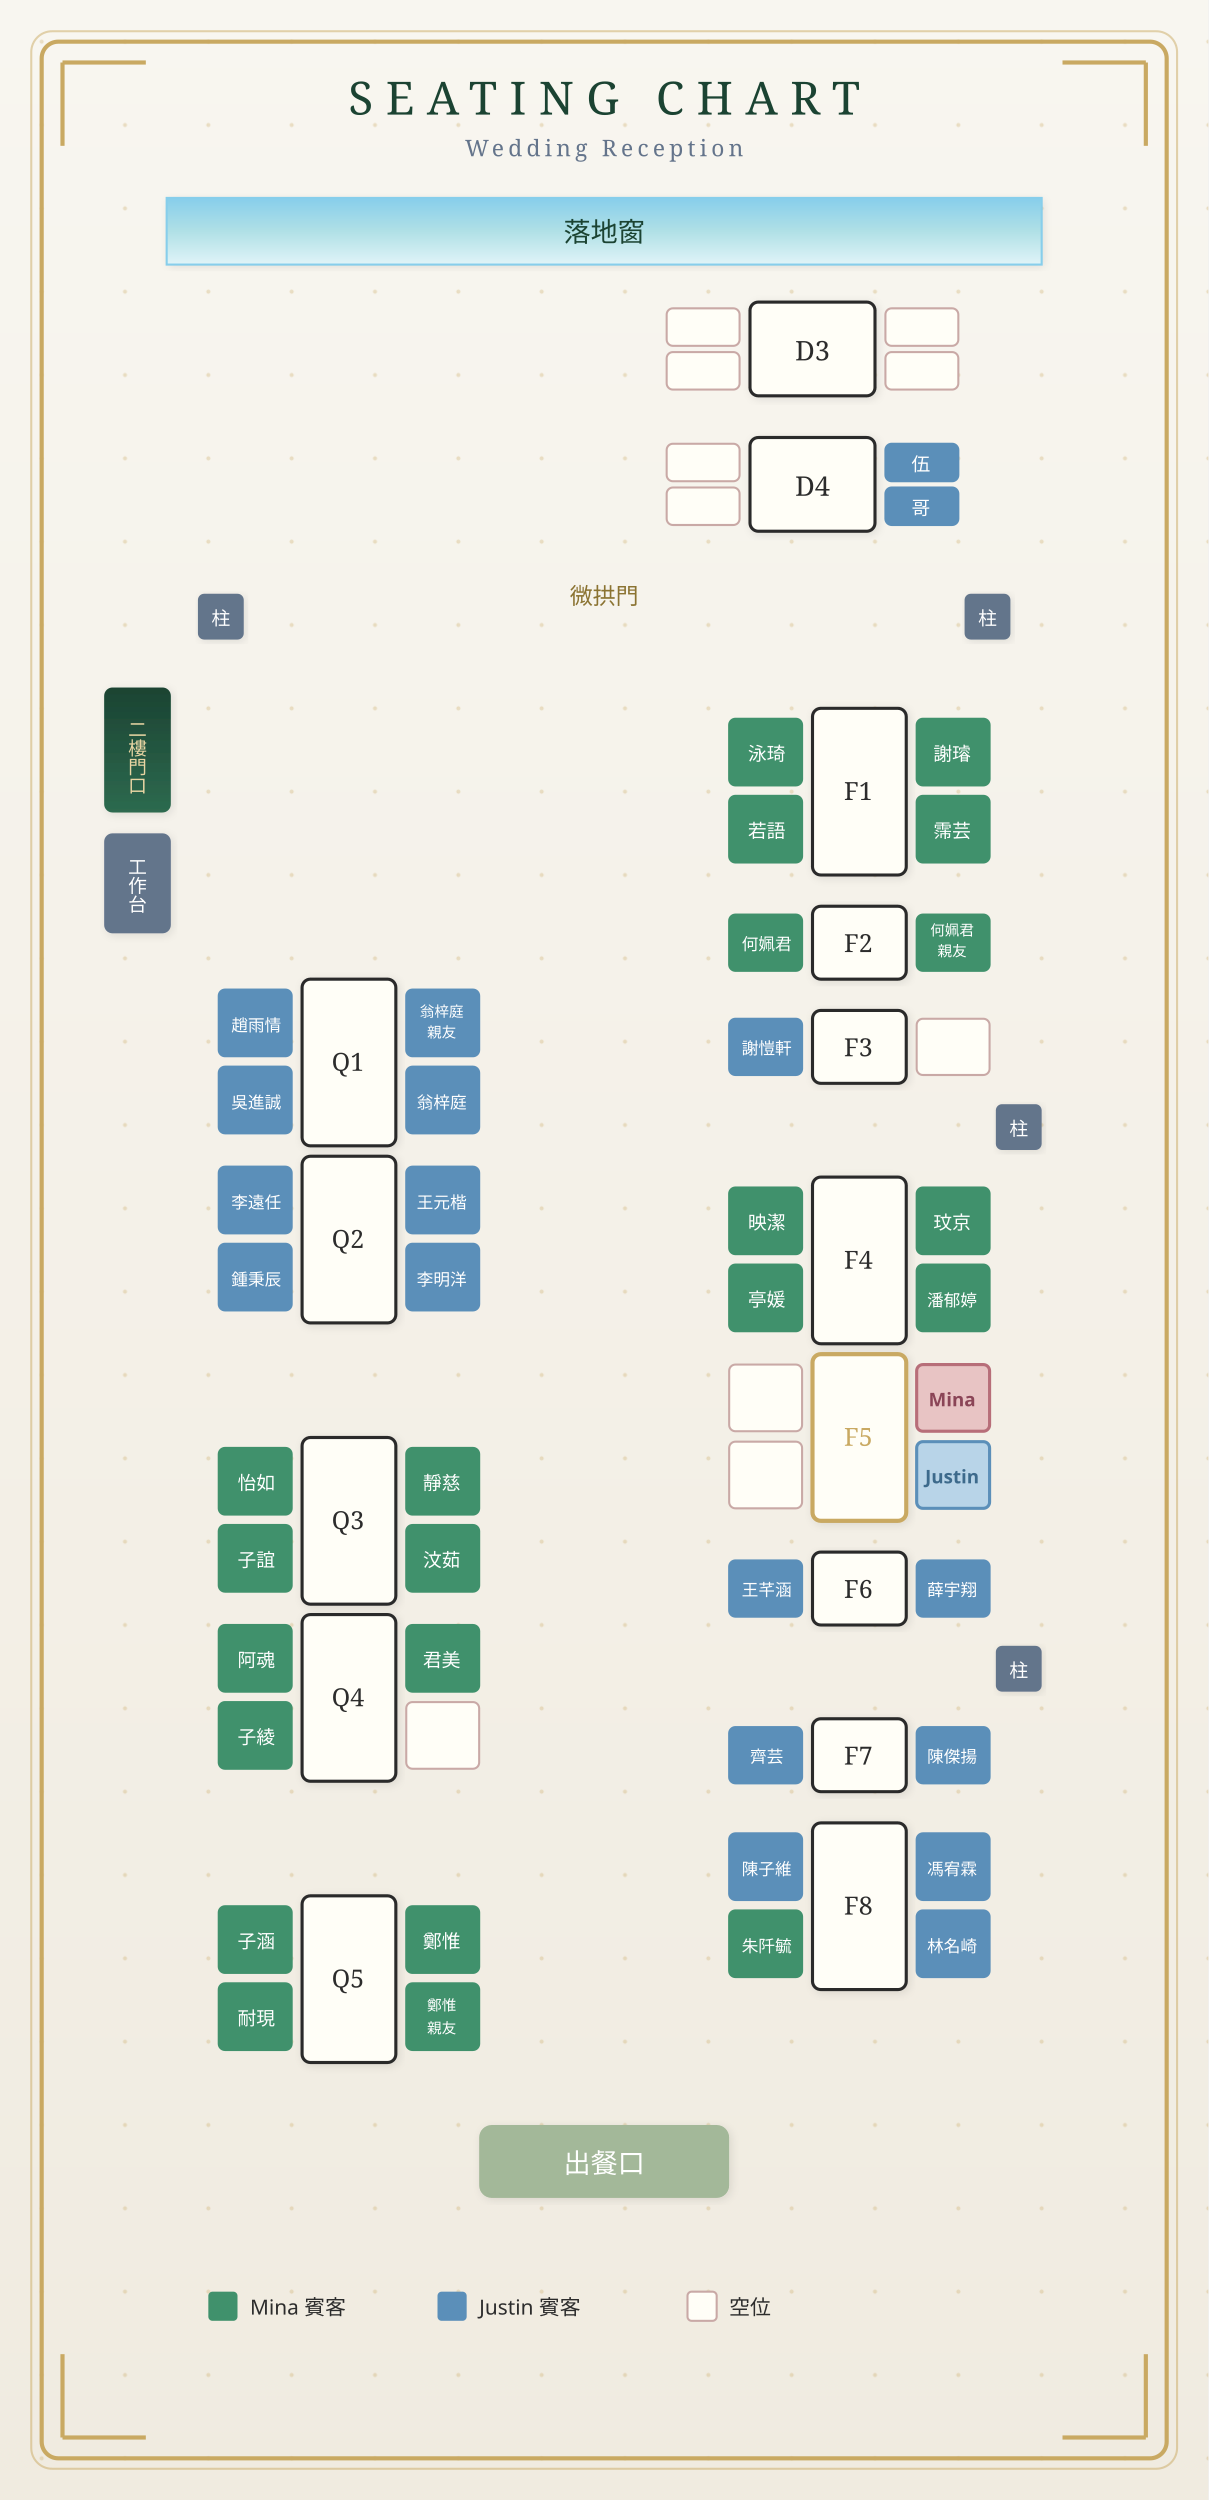
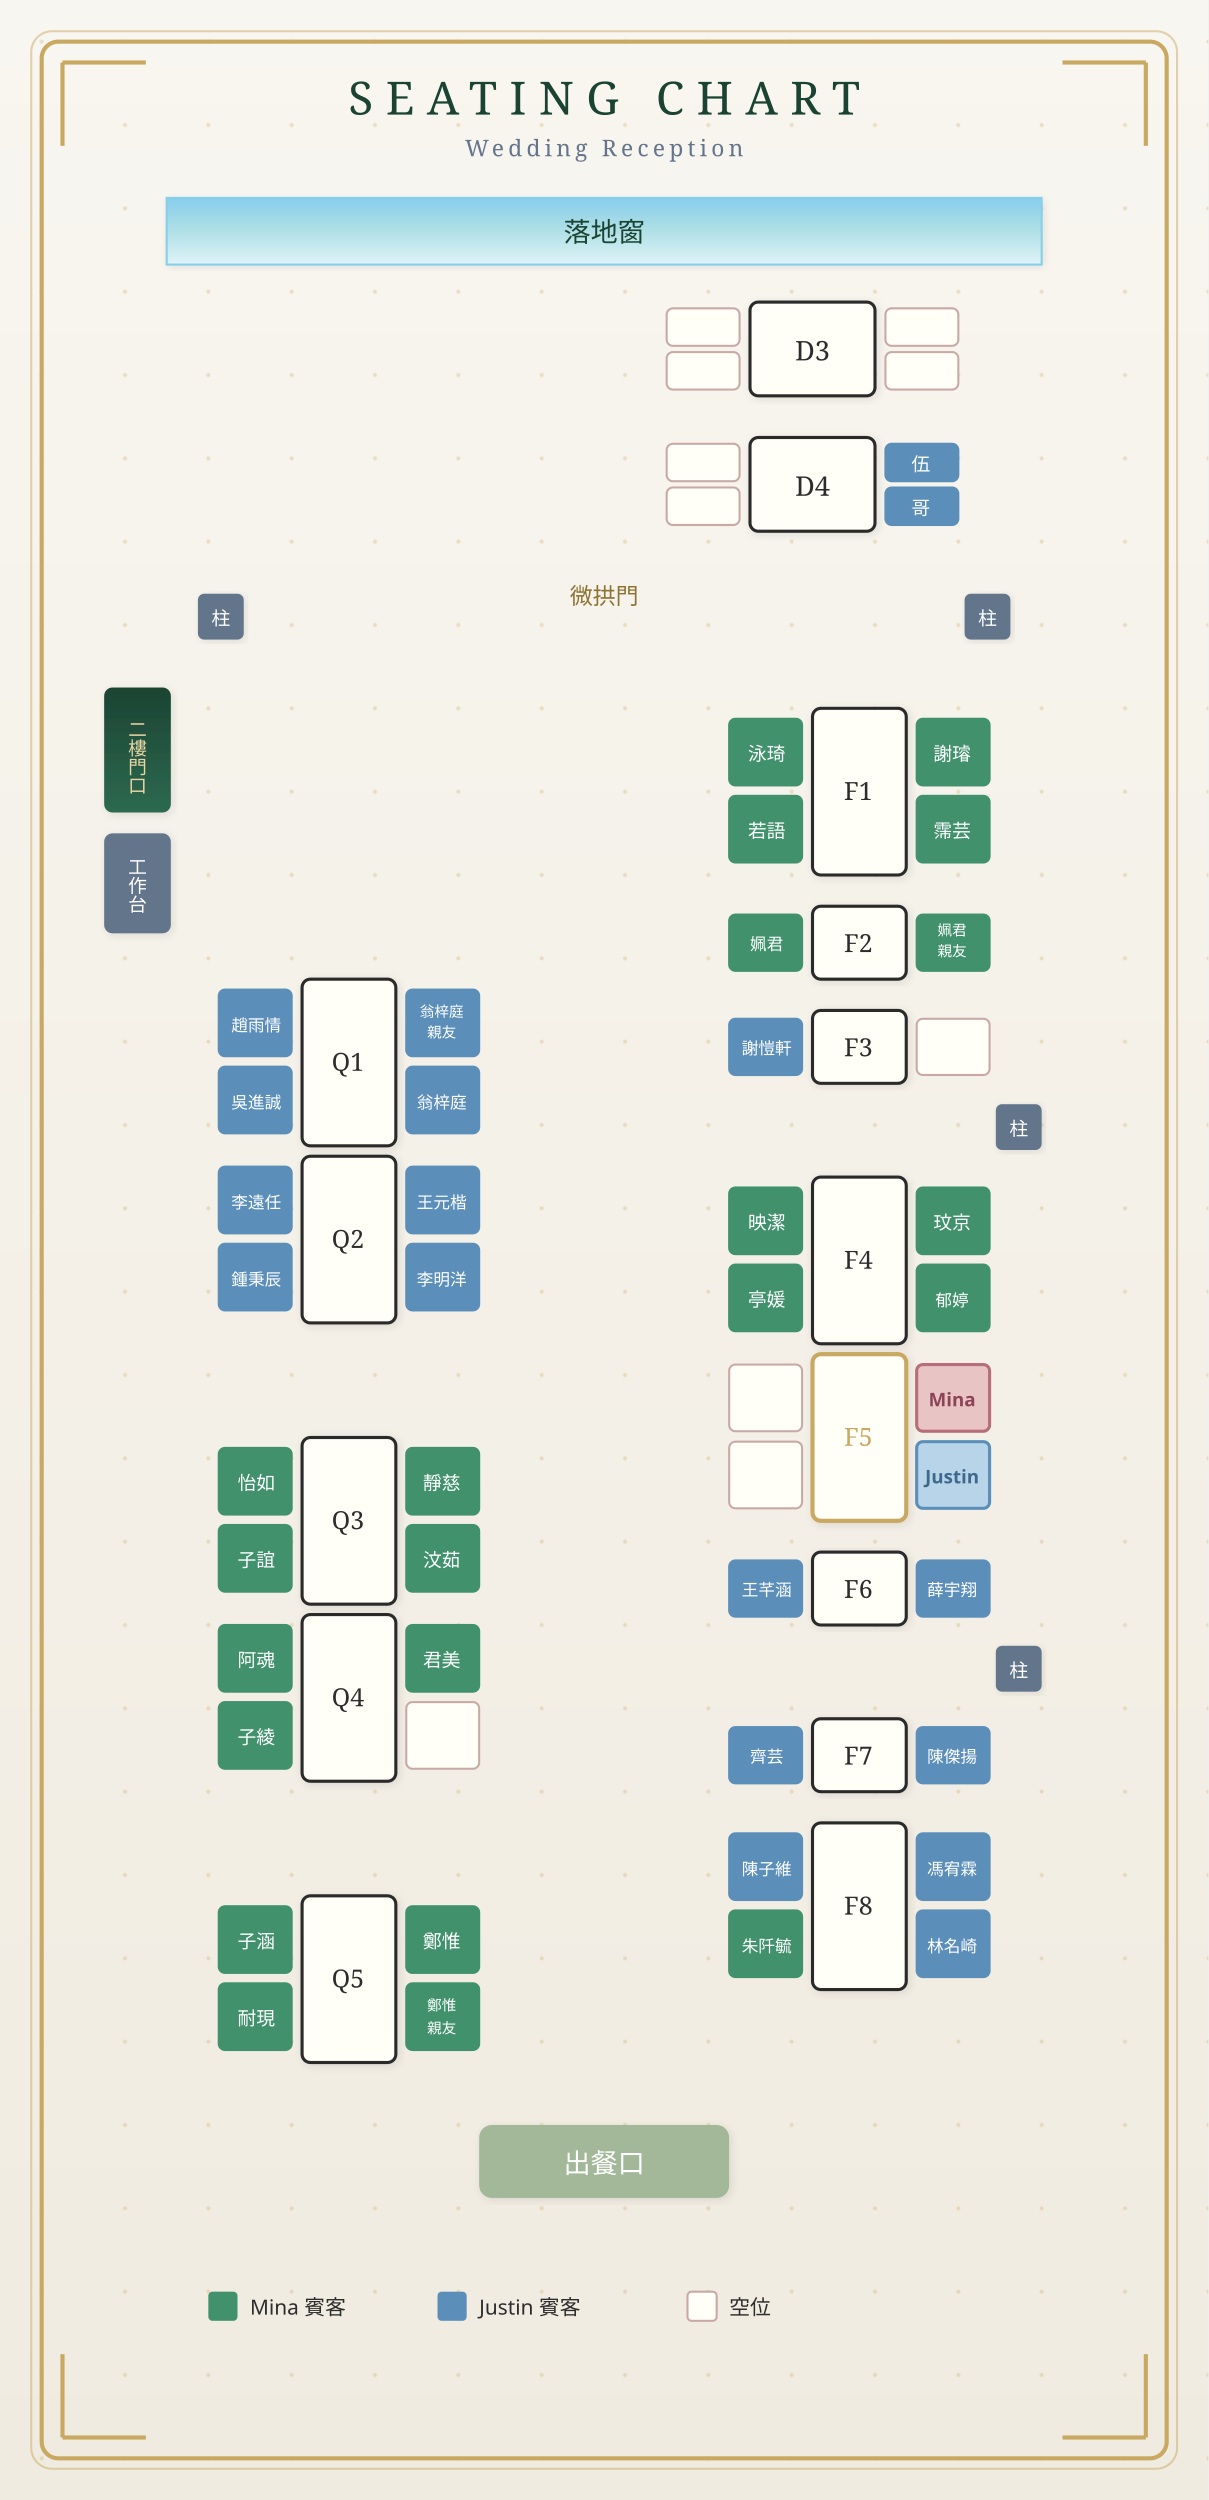
<svg xmlns="http://www.w3.org/2000/svg" viewBox="0 0 580 1200" width="580" height="1200">
  <defs>
    <linearGradient id="bgGradient" x1="0%" y1="0%" x2="0%" y2="100%">
      <stop offset="0%" style="stop-color:#f8f6f0" />
      <stop offset="100%" style="stop-color:#f0ebe0" />
    </linearGradient>
    <linearGradient id="windowGradient" x1="0%" y1="0%" x2="0%" y2="100%">
      <stop offset="0%" style="stop-color:#87CEEB" />
      <stop offset="50%" style="stop-color:#B0E0E6" />
      <stop offset="100%" style="stop-color:#E0F4F8" />
    </linearGradient>
    <linearGradient id="goldGradient" x1="0%" y1="0%" x2="100%" y2="0%">
      <stop offset="0%" style="stop-color:#C9A962" />
      <stop offset="50%" style="stop-color:#E8D5A3" />
      <stop offset="100%" style="stop-color:#C9A962" />
    </linearGradient>
    <linearGradient id="emeraldGradient" x1="0%" y1="0%" x2="0%" y2="100%">
      <stop offset="0%" style="stop-color:#1B4332" />
      <stop offset="100%" style="stop-color:#2D6A4F" />
    </linearGradient>
    <filter id="softShadow" x="-10%" y="-10%" width="120%" height="120%">
      <feDropShadow dx="1" dy="1" stdDeviation="2" flood-opacity="0.1" />
    </filter>
    <pattern id="floralPattern" x="0" y="0" width="40" height="40" patternUnits="userSpaceOnUse">
      <circle cx="20" cy="20" r="1" fill="#C9A962" opacity="0.3" />
    </pattern>
  </defs>
  <rect width="580" height="1200" fill="url(#bgGradient)" />
  <rect width="580" height="1200" fill="url(#floralPattern)" />
  <rect x="15" y="15" width="550" height="1170" fill="none" stroke="#C9A962" stroke-width="1" opacity="0.5" rx="10" />
  <rect x="20" y="20" width="540" height="1160" fill="none" stroke="#C9A962" stroke-width="2" rx="8" />
  <path d="M30 30 L30 70 M30 30 L70 30" stroke="#C9A962" stroke-width="2" fill="none" />
  <path d="M550 30 L550 70 M550 30 L510 30" stroke="#C9A962" stroke-width="2" fill="none" />
  <path d="M30 1170 L30 1130 M30 1170 L70 1170" stroke="#C9A962" stroke-width="2" fill="none" />
  <path d="M550 1170 L550 1130 M550 1170 L510 1170" stroke="#C9A962" stroke-width="2" fill="none" />
  <text x="290" y="55" text-anchor="middle" font-family="serif" font-size="22" fill="#1B4332" letter-spacing="6">SEATING CHART</text>
  <text x="290" y="75" text-anchor="middle" font-family="serif" font-size="11" fill="#64748B" letter-spacing="2">Wedding Reception</text>
  <rect x="80" y="95" width="420" height="32" rx="0" ry="0" fill="url(#windowGradient)" filter="url(#softShadow)" />
  <rect x="80" y="95" width="420" height="32" fill="none" stroke="#87CEEB" stroke-width="1" />
  <text x="290" y="116" text-anchor="middle" font-family="serif" font-size="13" fill="#1B4332">落地窗</text>
  <g transform="translate(360, 145)">
    <rect x="0" y="0" width="60" height="45" rx="4" fill="#FFFEF7" stroke="#2C2C2C" stroke-width="1.5" filter="url(#softShadow)" />
    <text x="30" y="28" text-anchor="middle" font-family="serif" font-size="13" fill="#2C2C2C" font-weight="500">D3</text>
    <rect x="-40" y="3" width="35" height="18" rx="3" fill="#FFFEF7" stroke="#C9A9A6" stroke-width="1" />
    <rect x="-40" y="24" width="35" height="18" rx="3" fill="#FFFEF7" stroke="#C9A9A6" stroke-width="1" />
    <rect x="65" y="3" width="35" height="18" rx="3" fill="#FFFEF7" stroke="#C9A9A6" stroke-width="1" />
    <rect x="65" y="24" width="35" height="18" rx="3" fill="#FFFEF7" stroke="#C9A9A6" stroke-width="1" />
  </g>
  <g transform="translate(360, 210)">
    <rect x="0" y="0" width="60" height="45" rx="4" fill="#FFFEF7" stroke="#2C2C2C" stroke-width="1.5" filter="url(#softShadow)" />
    <text x="30" y="28" text-anchor="middle" font-family="serif" font-size="13" fill="#2C2C2C" font-weight="500">D4</text>
    <rect x="-40" y="3" width="35" height="18" rx="3" fill="#FFFEF7" stroke="#C9A9A6" stroke-width="1" />
    <rect x="-40" y="24" width="35" height="18" rx="3" fill="#FFFEF7" stroke="#C9A9A6" stroke-width="1" />
    <rect x="65" y="3" width="35" height="18" rx="3" fill="#5B8FB9" stroke="#5B8FB9" stroke-width="1" />
    <text x="82" y="16" text-anchor="middle" font-family="sans-serif" font-size="9" fill="white">伍</text>
    <rect x="65" y="24" width="35" height="18" rx="3" fill="#5B8FB9" stroke="#5B8FB9" stroke-width="1" />
    <text x="82" y="37" text-anchor="middle" font-family="sans-serif" font-size="9" fill="white">哥</text>
  </g>
  <rect x="95" y="285" width="22" height="22" rx="3" fill="#64748B" filter="url(#softShadow)" />
  <text x="106" y="300" text-anchor="middle" font-family="serif" font-size="9" fill="white">柱</text>
  <rect x="463" y="285" width="22" height="22" rx="3" fill="#64748B" filter="url(#softShadow)" />
  <text x="474" y="300" text-anchor="middle" font-family="serif" font-size="9" fill="white">柱</text>
  <line x1="120" y1="296" x2="460" y2="296" stroke="url(#goldGradient)" stroke-width="2" />
  <text x="290" y="290" text-anchor="middle" font-family="serif" font-size="11" fill="#8B7332">微拱門</text>
  <rect x="50" y="330" width="32" height="60" rx="4" fill="url(#emeraldGradient)" filter="url(#softShadow)" />
  <text x="66" y="352" text-anchor="middle" font-family="serif" font-size="9" fill="#E8D5A3" writing-mode="tb">二樓門口</text>
  <rect x="50" y="400" width="32" height="48" rx="4" fill="#64748B" filter="url(#softShadow)" />
  <text x="66" y="418" text-anchor="middle" font-family="serif" font-size="9" fill="white" writing-mode="tb">工作台</text>
  <g transform="translate(145, 470)">
    <rect x="0" y="0" width="45" height="80" rx="4" fill="#FFFEF7" stroke="#2C2C2C" stroke-width="1.5" filter="url(#softShadow)" />
    <text x="22" y="44" text-anchor="middle" font-family="serif" font-size="12" fill="#2C2C2C" font-weight="500">Q1</text>
    <rect x="-40" y="5" width="35" height="32" rx="3" fill="#5B8FB9" stroke="#5B8FB9" stroke-width="1" />
    <text x="-22" y="25" text-anchor="middle" font-family="sans-serif" font-size="8" fill="white">趙雨情</text>
    <rect x="-40" y="42" width="35" height="32" rx="3" fill="#5B8FB9" stroke="#5B8FB9" stroke-width="1" />
    <text x="-22" y="62" text-anchor="middle" font-family="sans-serif" font-size="8" fill="white">吳進誠</text>
    <rect x="50" y="5" width="35" height="32" rx="3" fill="#5B8FB9" stroke="#5B8FB9" stroke-width="1" />
    <text x="67" y="18" text-anchor="middle" font-family="sans-serif" font-size="7" fill="white">翁梓庭</text>
    <text x="67" y="28" text-anchor="middle" font-family="sans-serif" font-size="7" fill="white">親友</text>
    <rect x="50" y="42" width="35" height="32" rx="3" fill="#5B8FB9" stroke="#5B8FB9" stroke-width="1" />
    <text x="67" y="62" text-anchor="middle" font-family="sans-serif" font-size="8" fill="white">翁梓庭</text>
  </g>
  <g transform="translate(145, 555)">
    <rect x="0" y="0" width="45" height="80" rx="4" fill="#FFFEF7" stroke="#2C2C2C" stroke-width="1.5" filter="url(#softShadow)" />
    <text x="22" y="44" text-anchor="middle" font-family="serif" font-size="12" fill="#2C2C2C" font-weight="500">Q2</text>
    <rect x="-40" y="5" width="35" height="32" rx="3" fill="#5B8FB9" stroke="#5B8FB9" stroke-width="1" />
    <text x="-22" y="25" text-anchor="middle" font-family="sans-serif" font-size="8" fill="white">李遠任</text>
    <rect x="-40" y="42" width="35" height="32" rx="3" fill="#5B8FB9" stroke="#5B8FB9" stroke-width="1" />
    <text x="-22" y="62" text-anchor="middle" font-family="sans-serif" font-size="8" fill="white">鍾秉辰</text>
    <rect x="50" y="5" width="35" height="32" rx="3" fill="#5B8FB9" stroke="#5B8FB9" stroke-width="1" />
    <text x="67" y="25" text-anchor="middle" font-family="sans-serif" font-size="8" fill="white">王元楷</text>
    <rect x="50" y="42" width="35" height="32" rx="3" fill="#5B8FB9" stroke="#5B8FB9" stroke-width="1" />
    <text x="67" y="62" text-anchor="middle" font-family="sans-serif" font-size="8" fill="white">李明洋</text>
  </g>
  <g transform="translate(145, 690)">
    <rect x="0" y="0" width="45" height="80" rx="4" fill="#FFFEF7" stroke="#2C2C2C" stroke-width="1.5" filter="url(#softShadow)" />
    <text x="22" y="44" text-anchor="middle" font-family="serif" font-size="12" fill="#2C2C2C" font-weight="500">Q3</text>
    <rect x="-40" y="5" width="35" height="32" rx="3" fill="#40916C" stroke="#40916C" stroke-width="1" />
    <text x="-22" y="25" text-anchor="middle" font-family="sans-serif" font-size="9" fill="white">怡如</text>
    <rect x="-40" y="42" width="35" height="32" rx="3" fill="#40916C" stroke="#40916C" stroke-width="1" />
    <text x="-22" y="62" text-anchor="middle" font-family="sans-serif" font-size="9" fill="white">子誼</text>
    <rect x="50" y="5" width="35" height="32" rx="3" fill="#40916C" stroke="#40916C" stroke-width="1" />
    <text x="67" y="25" text-anchor="middle" font-family="sans-serif" font-size="9" fill="white">靜慈</text>
    <rect x="50" y="42" width="35" height="32" rx="3" fill="#40916C" stroke="#40916C" stroke-width="1" />
    <text x="67" y="62" text-anchor="middle" font-family="sans-serif" font-size="9" fill="white">汶茹</text>
  </g>
  <g transform="translate(145, 775)">
    <rect x="0" y="0" width="45" height="80" rx="4" fill="#FFFEF7" stroke="#2C2C2C" stroke-width="1.5" filter="url(#softShadow)" />
    <text x="22" y="44" text-anchor="middle" font-family="serif" font-size="12" fill="#2C2C2C" font-weight="500">Q4</text>
    <rect x="-40" y="5" width="35" height="32" rx="3" fill="#40916C" stroke="#40916C" stroke-width="1" />
    <text x="-22" y="25" text-anchor="middle" font-family="sans-serif" font-size="9" fill="white">阿魂</text>
    <rect x="-40" y="42" width="35" height="32" rx="3" fill="#40916C" stroke="#40916C" stroke-width="1" />
    <text x="-22" y="62" text-anchor="middle" font-family="sans-serif" font-size="9" fill="white">子綾</text>
    <rect x="50" y="5" width="35" height="32" rx="3" fill="#40916C" stroke="#40916C" stroke-width="1" />
    <text x="67" y="25" text-anchor="middle" font-family="sans-serif" font-size="9" fill="white">君美</text>
    <rect x="50" y="42" width="35" height="32" rx="3" fill="#FFFEF7" stroke="#C9A9A6" stroke-width="1" />
  </g>
  <g transform="translate(145, 910)">
    <rect x="0" y="0" width="45" height="80" rx="4" fill="#FFFEF7" stroke="#2C2C2C" stroke-width="1.5" filter="url(#softShadow)" />
    <text x="22" y="44" text-anchor="middle" font-family="serif" font-size="12" fill="#2C2C2C" font-weight="500">Q5</text>
    <rect x="-40" y="5" width="35" height="32" rx="3" fill="#40916C" stroke="#40916C" stroke-width="1" />
    <text x="-22" y="25" text-anchor="middle" font-family="sans-serif" font-size="9" fill="white">子涵</text>
    <rect x="-40" y="42" width="35" height="32" rx="3" fill="#40916C" stroke="#40916C" stroke-width="1" />
    <text x="-22" y="62" text-anchor="middle" font-family="sans-serif" font-size="9" fill="white">耐現</text>
    <rect x="50" y="5" width="35" height="32" rx="3" fill="#40916C" stroke="#40916C" stroke-width="1" />
    <text x="67" y="25" text-anchor="middle" font-family="sans-serif" font-size="9" fill="white">鄭惟</text>
    <rect x="50" y="42" width="35" height="32" rx="3" fill="#40916C" stroke="#40916C" stroke-width="1" />
    <text x="67" y="55" text-anchor="middle" font-family="sans-serif" font-size="7" fill="white">鄭惟</text>
    <text x="67" y="66" text-anchor="middle" font-family="sans-serif" font-size="7" fill="white">親友</text>
  </g>
  <g transform="translate(390, 340)">
    <rect x="0" y="0" width="45" height="80" rx="4" fill="#FFFEF7" stroke="#2C2C2C" stroke-width="1.5" filter="url(#softShadow)" />
    <text x="22" y="44" text-anchor="middle" font-family="serif" font-size="12" fill="#2C2C2C" font-weight="500">F1</text>
    <rect x="-40" y="5" width="35" height="32" rx="3" fill="#40916C" stroke="#40916C" stroke-width="1" />
    <text x="-22" y="25" text-anchor="middle" font-family="sans-serif" font-size="9" fill="white">泳琦</text>
    <rect x="-40" y="42" width="35" height="32" rx="3" fill="#40916C" stroke="#40916C" stroke-width="1" />
    <text x="-22" y="62" text-anchor="middle" font-family="sans-serif" font-size="9" fill="white">若語</text>
    <rect x="50" y="5" width="35" height="32" rx="3" fill="#40916C" stroke="#40916C" stroke-width="1" />
    <text x="67" y="25" text-anchor="middle" font-family="sans-serif" font-size="9" fill="white">謝璿</text>
    <rect x="50" y="42" width="35" height="32" rx="3" fill="#40916C" stroke="#40916C" stroke-width="1" />
    <text x="67" y="62" text-anchor="middle" font-family="sans-serif" font-size="9" fill="white">霈芸</text>
  </g>
  <g transform="translate(390, 435)">
    <rect x="0" y="0" width="45" height="35" rx="4" fill="#FFFEF7" stroke="#2C2C2C" stroke-width="1.5" filter="url(#softShadow)" />
    <text x="22" y="22" text-anchor="middle" font-family="serif" font-size="12" fill="#2C2C2C" font-weight="500">F2</text>
    <rect x="-40" y="4" width="35" height="27" rx="3" fill="#40916C" stroke="#40916C" stroke-width="1" />
-     <text x="-22" y="21" text-anchor="middle" font-family="sans-serif" font-size="8" fill="white">何姵君</text>
+     <text x="-22" y="21" text-anchor="middle" font-family="sans-serif" font-size="8" fill="white">姵君</text>
    <rect x="50" y="4" width="35" height="27" rx="3" fill="#40916C" stroke="#40916C" stroke-width="1" />
-     <text x="67" y="14" text-anchor="middle" font-family="sans-serif" font-size="7" fill="white">何姵君</text>
+     <text x="67" y="14" text-anchor="middle" font-family="sans-serif" font-size="7" fill="white">姵君</text>
    <text x="67" y="24" text-anchor="middle" font-family="sans-serif" font-size="7" fill="white">親友</text>
  </g>
  <g transform="translate(390, 485)">
    <rect x="0" y="0" width="45" height="35" rx="4" fill="#FFFEF7" stroke="#2C2C2C" stroke-width="1.5" filter="url(#softShadow)" />
    <text x="22" y="22" text-anchor="middle" font-family="serif" font-size="12" fill="#2C2C2C" font-weight="500">F3</text>
    <rect x="-40" y="4" width="35" height="27" rx="3" fill="#5B8FB9" stroke="#5B8FB9" stroke-width="1" />
    <text x="-22" y="21" text-anchor="middle" font-family="sans-serif" font-size="8" fill="white">謝愷軒</text>
    <rect x="50" y="4" width="35" height="27" rx="3" fill="#FFFEF7" stroke="#C9A9A6" stroke-width="1" />
  </g>
  <rect x="478" y="530" width="22" height="22" rx="3" fill="#64748B" filter="url(#softShadow)" />
  <text x="489" y="545" text-anchor="middle" font-family="serif" font-size="9" fill="white">柱</text>
  <g transform="translate(390, 565)">
    <rect x="0" y="0" width="45" height="80" rx="4" fill="#FFFEF7" stroke="#2C2C2C" stroke-width="1.5" filter="url(#softShadow)" />
    <text x="22" y="44" text-anchor="middle" font-family="serif" font-size="12" fill="#2C2C2C" font-weight="500">F4</text>
    <rect x="-40" y="5" width="35" height="32" rx="3" fill="#40916C" stroke="#40916C" stroke-width="1" />
    <text x="-22" y="25" text-anchor="middle" font-family="sans-serif" font-size="9" fill="white">映潔</text>
    <rect x="-40" y="42" width="35" height="32" rx="3" fill="#40916C" stroke="#40916C" stroke-width="1" />
    <text x="-22" y="62" text-anchor="middle" font-family="sans-serif" font-size="9" fill="white">亭媛</text>
    <rect x="50" y="5" width="35" height="32" rx="3" fill="#40916C" stroke="#40916C" stroke-width="1" />
    <text x="67" y="25" text-anchor="middle" font-family="sans-serif" font-size="9" fill="white">玟京</text>
    <rect x="50" y="42" width="35" height="32" rx="3" fill="#40916C" stroke="#40916C" stroke-width="1" />
-     <text x="67" y="62" text-anchor="middle" font-family="sans-serif" font-size="8" fill="white">潘郁婷</text>
+     <text x="67" y="62" text-anchor="middle" font-family="sans-serif" font-size="8" fill="white">郁婷</text>
  </g>
  <g transform="translate(390, 650)">
    <rect x="0" y="0" width="45" height="80" rx="4" fill="#FFFEF7" stroke="#C9A962" stroke-width="2" filter="url(#softShadow)" />
    <text x="22" y="44" text-anchor="middle" font-family="serif" font-size="12" fill="#C9A962" font-weight="500">F5</text>
    <rect x="-40" y="5" width="35" height="32" rx="3" fill="#FFFEF7" stroke="#C9A9A6" stroke-width="1" />
    <rect x="-40" y="42" width="35" height="32" rx="3" fill="#FFFEF7" stroke="#C9A9A6" stroke-width="1" />
    <rect x="50" y="5" width="35" height="32" rx="3" fill="#E8C4C4" stroke="#B76E79" stroke-width="1.5" />
    <text x="67" y="25" text-anchor="middle" font-family="sans-serif" font-size="9" fill="#8B4557" font-weight="bold">Mina</text>
    <rect x="50" y="42" width="35" height="32" rx="3" fill="#B8D4E8" stroke="#5B8FB9" stroke-width="1.5" />
    <text x="67" y="62" text-anchor="middle" font-family="sans-serif" font-size="9" fill="#3D6A8C" font-weight="bold">Justin</text>
  </g>
  <g transform="translate(390, 745)">
    <rect x="0" y="0" width="45" height="35" rx="4" fill="#FFFEF7" stroke="#2C2C2C" stroke-width="1.5" filter="url(#softShadow)" />
    <text x="22" y="22" text-anchor="middle" font-family="serif" font-size="12" fill="#2C2C2C" font-weight="500">F6</text>
    <rect x="-40" y="4" width="35" height="27" rx="3" fill="#5B8FB9" stroke="#5B8FB9" stroke-width="1" />
    <text x="-22" y="21" text-anchor="middle" font-family="sans-serif" font-size="8" fill="white">王芊涵</text>
    <rect x="50" y="4" width="35" height="27" rx="3" fill="#5B8FB9" stroke="#5B8FB9" stroke-width="1" />
    <text x="67" y="21" text-anchor="middle" font-family="sans-serif" font-size="8" fill="white">薛宇翔</text>
  </g>
  <rect x="478" y="790" width="22" height="22" rx="3" fill="#64748B" filter="url(#softShadow)" />
  <text x="489" y="805" text-anchor="middle" font-family="serif" font-size="9" fill="white">柱</text>
  <g transform="translate(390, 825)">
    <rect x="0" y="0" width="45" height="35" rx="4" fill="#FFFEF7" stroke="#2C2C2C" stroke-width="1.5" filter="url(#softShadow)" />
    <text x="22" y="22" text-anchor="middle" font-family="serif" font-size="12" fill="#2C2C2C" font-weight="500">F7</text>
    <rect x="-40" y="4" width="35" height="27" rx="3" fill="#5B8FB9" stroke="#5B8FB9" stroke-width="1" />
    <text x="-22" y="21" text-anchor="middle" font-family="sans-serif" font-size="8" fill="white">齊芸</text>
    <rect x="50" y="4" width="35" height="27" rx="3" fill="#5B8FB9" stroke="#5B8FB9" stroke-width="1" />
    <text x="67" y="21" text-anchor="middle" font-family="sans-serif" font-size="8" fill="white">陳傑揚</text>
  </g>
  <g transform="translate(390, 875)">
    <rect x="0" y="0" width="45" height="80" rx="4" fill="#FFFEF7" stroke="#2C2C2C" stroke-width="1.5" filter="url(#softShadow)" />
    <text x="22" y="44" text-anchor="middle" font-family="serif" font-size="12" fill="#2C2C2C" font-weight="500">F8</text>
    <rect x="-40" y="5" width="35" height="32" rx="3" fill="#5B8FB9" stroke="#5B8FB9" stroke-width="1" />
    <text x="-22" y="25" text-anchor="middle" font-family="sans-serif" font-size="8" fill="white">陳子維</text>
    <rect x="-40" y="42" width="35" height="32" rx="3" fill="#40916C" stroke="#40916C" stroke-width="1" />
    <text x="-22" y="62" text-anchor="middle" font-family="sans-serif" font-size="8" fill="white">朱阡毓</text>
    <rect x="50" y="5" width="35" height="32" rx="3" fill="#5B8FB9" stroke="#5B8FB9" stroke-width="1" />
    <text x="67" y="25" text-anchor="middle" font-family="sans-serif" font-size="8" fill="white">馮宥霖</text>
    <rect x="50" y="42" width="35" height="32" rx="3" fill="#5B8FB9" stroke="#5B8FB9" stroke-width="1" />
    <text x="67" y="62" text-anchor="middle" font-family="sans-serif" font-size="8" fill="white">林名崎</text>
  </g>
  <rect x="230" y="1020" width="120" height="35" rx="6" fill="#A3B899" filter="url(#softShadow)" />
  <text x="290" y="1043" text-anchor="middle" font-family="serif" font-size="13" fill="white">出餐口</text>
  <g transform="translate(100, 1100)">
    <rect x="0" y="0" width="14" height="14" rx="2" fill="#40916C" />
    <text x="20" y="11" font-family="sans-serif" font-size="10" fill="#2C2C2C">Mina 賓客</text>
    <rect x="110" y="0" width="14" height="14" rx="2" fill="#5B8FB9" />
    <text x="130" y="11" font-family="sans-serif" font-size="10" fill="#2C2C2C">Justin 賓客</text>
    <rect x="230" y="0" width="14" height="14" rx="2" fill="#FFFEF7" stroke="#C9A9A6" stroke-width="1" />
    <text x="250" y="11" font-family="sans-serif" font-size="10" fill="#2C2C2C">空位</text>
  </g>
</svg>
